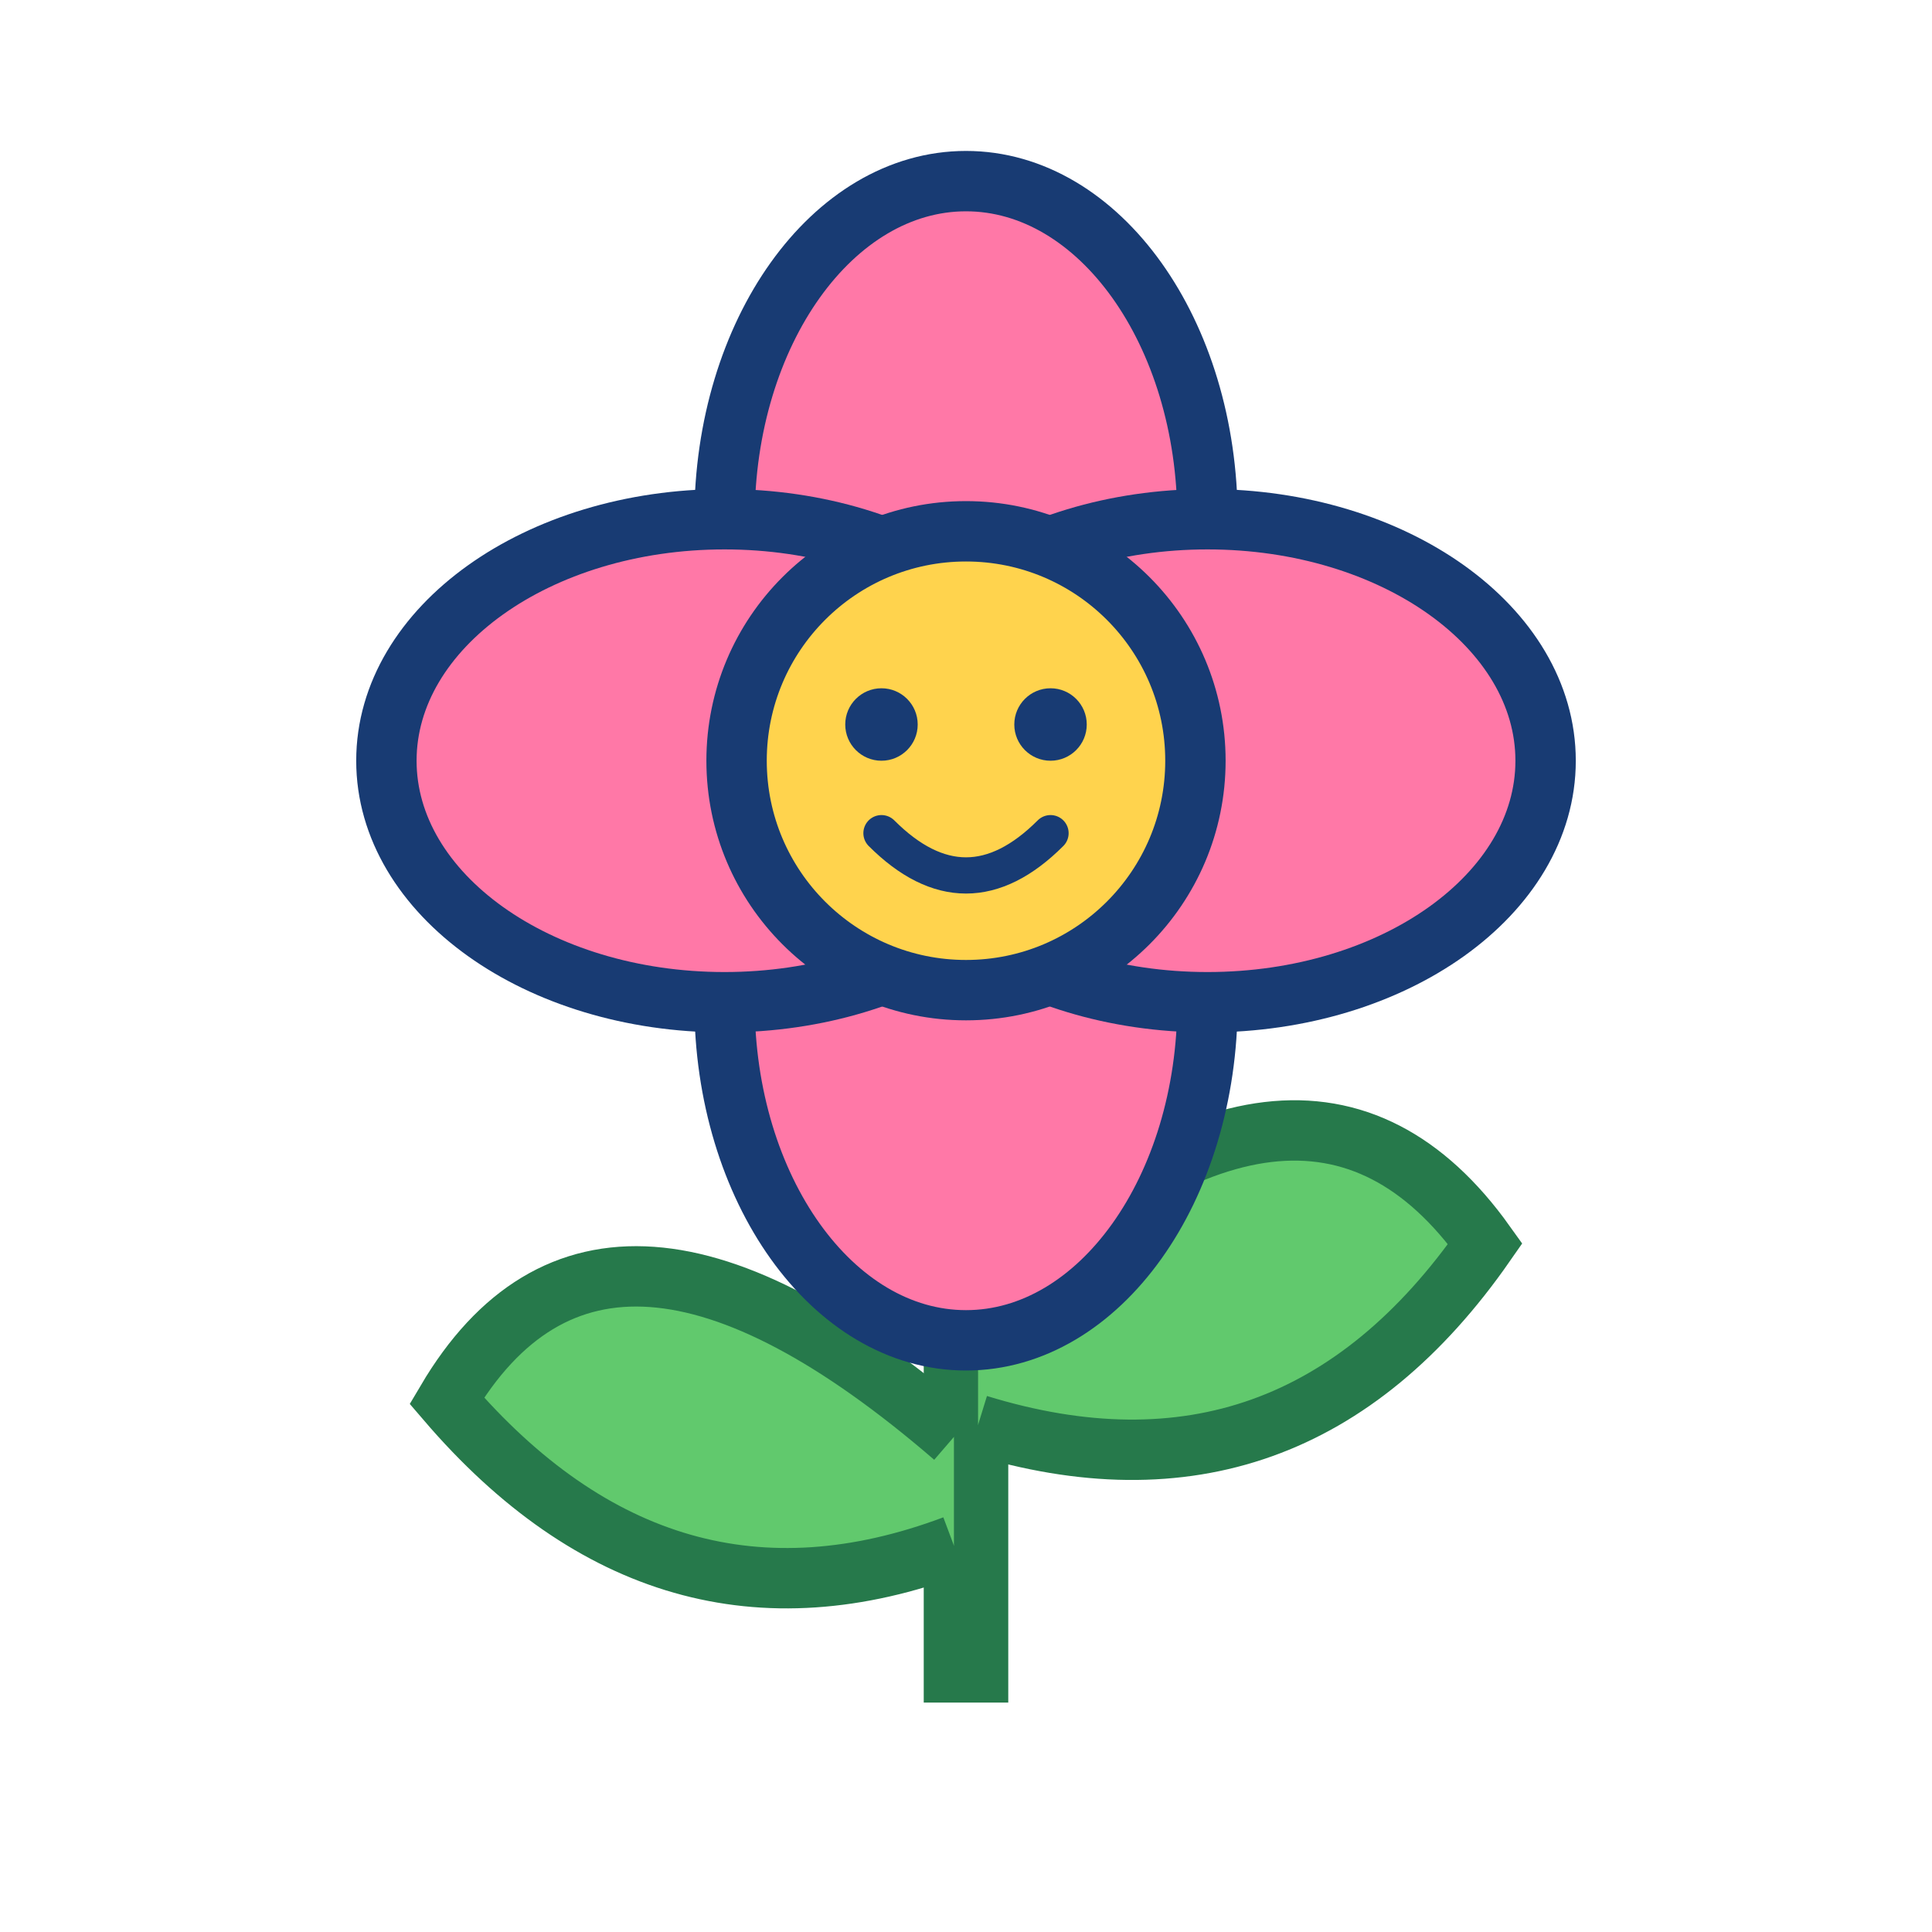
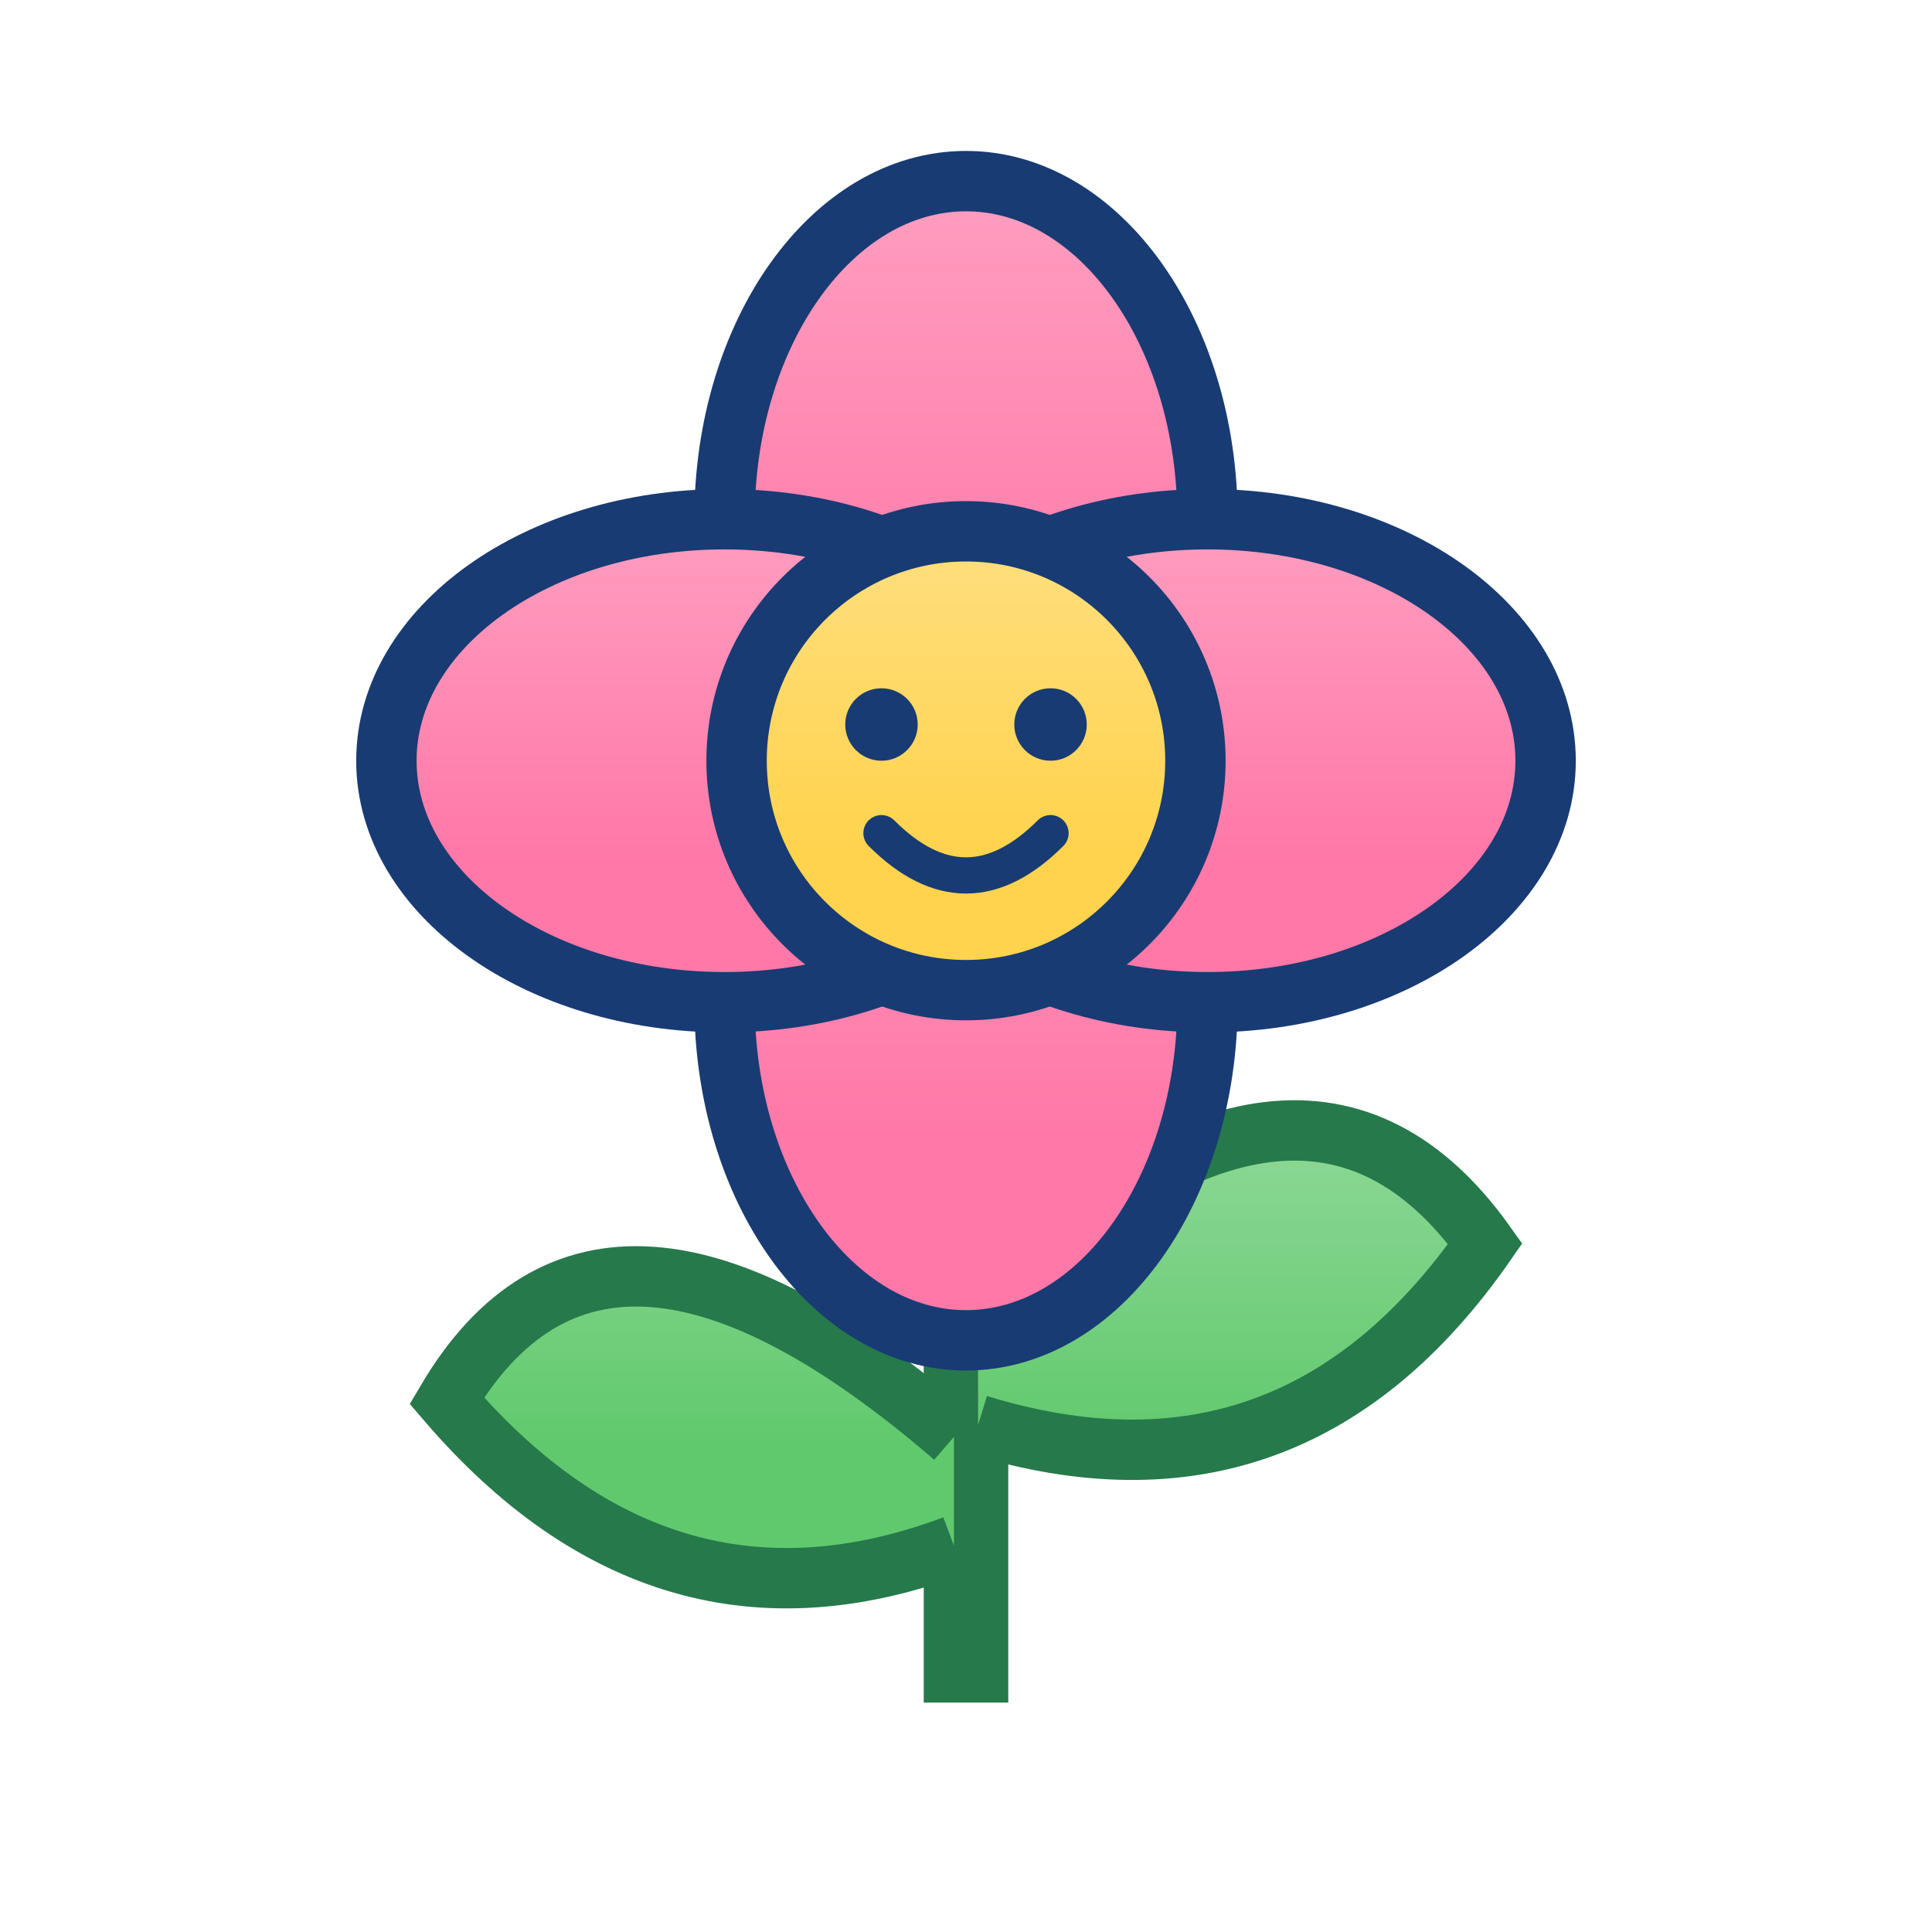
<svg xmlns="http://www.w3.org/2000/svg" viewBox="0 0 160 160">
+   <defs id="season-polish">
+     <linearGradient id="season-fill-0" x2="0" y2="1">
+       <stop stop-color="#8dd896" />
+       <stop offset=".7" stop-color="#61c96d" />
+     </linearGradient>
+     <linearGradient id="season-fill-1" x2="0" y2="1">
+       <stop stop-color="#ff9ec0" />
+       <stop offset=".7" stop-color="#ff78a7" />
+     </linearGradient>
+     <linearGradient id="season-fill-2" x2="0" y2="1">
+       <stop stop-color="#ffdf7f" />
+       <stop offset=".7" stop-color="#ffd34d" />
+     </linearGradient>
+   </defs>
  <path d="M80 83v58" fill="none" stroke="#26794b" stroke-width="7" />
-   <path d="M79 119q-29-25-42-3 18 21 42 12M81 108q27-26 42-5-16 23-42 15" fill="#61c96d" stroke="#26794b" stroke-width="5" />
-   <g fill="#ff78a7" stroke="#183b73" stroke-width="5">
+   <path d="M79 119q-29-25-42-3 18 21 42 12M81 108q27-26 42-5-16 23-42 15" fill="url(#season-fill-0)" stroke="#26794b" stroke-width="5" />
+   <g fill="url(#season-fill-1)" stroke="#183b73" stroke-width="5">
    <ellipse cx="80" cy="43" rx="20" ry="28" />
    <ellipse cx="80" cy="83" rx="20" ry="28" />
    <ellipse cx="60" cy="63" rx="28" ry="20" />
    <ellipse cx="100" cy="63" rx="28" ry="20" />
  </g>
-   <circle cx="80" cy="63" r="19" fill="#ffd34d" stroke="#183b73" stroke-width="5" />
+   <circle cx="80" cy="63" r="19" fill="url(#season-fill-2)" stroke="#183b73" stroke-width="5" />
  <circle cx="73" cy="60" r="3" fill="#183b73" />
  <circle cx="87" cy="60" r="3" fill="#183b73" />
  <path d="M73 69q7 7 14 0" fill="none" stroke="#183b73" stroke-width="3" stroke-linecap="round" />
</svg>
